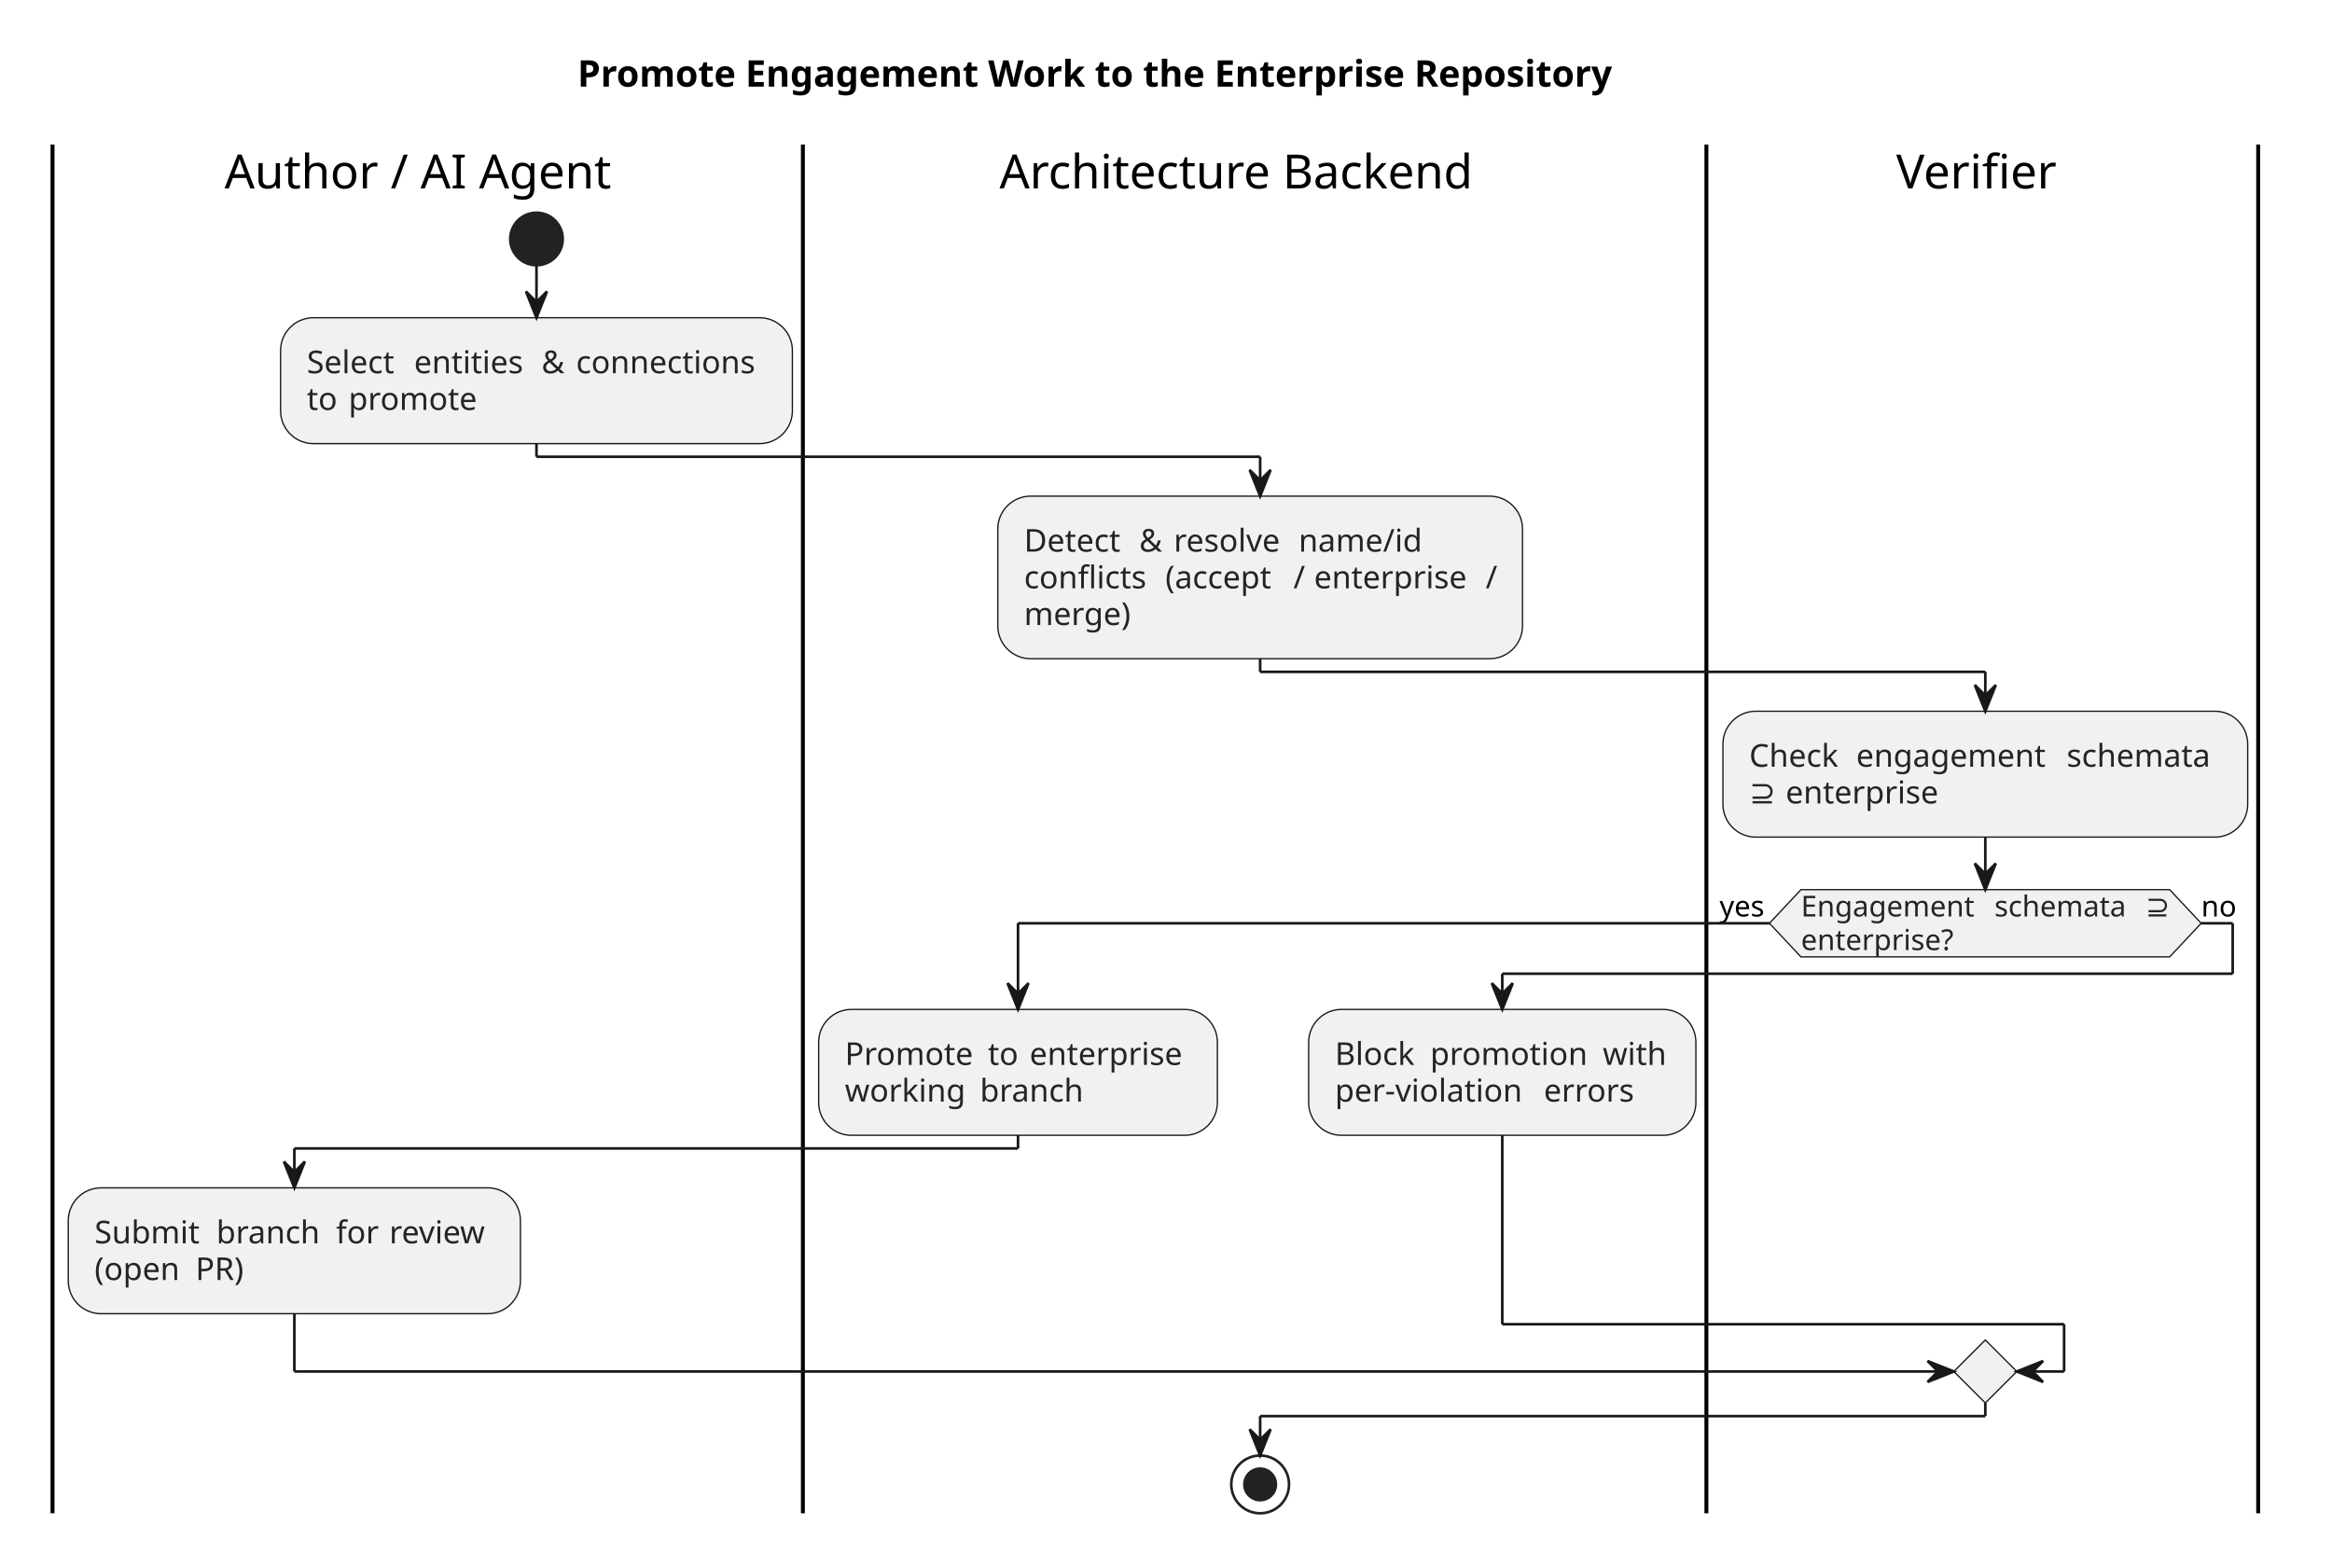
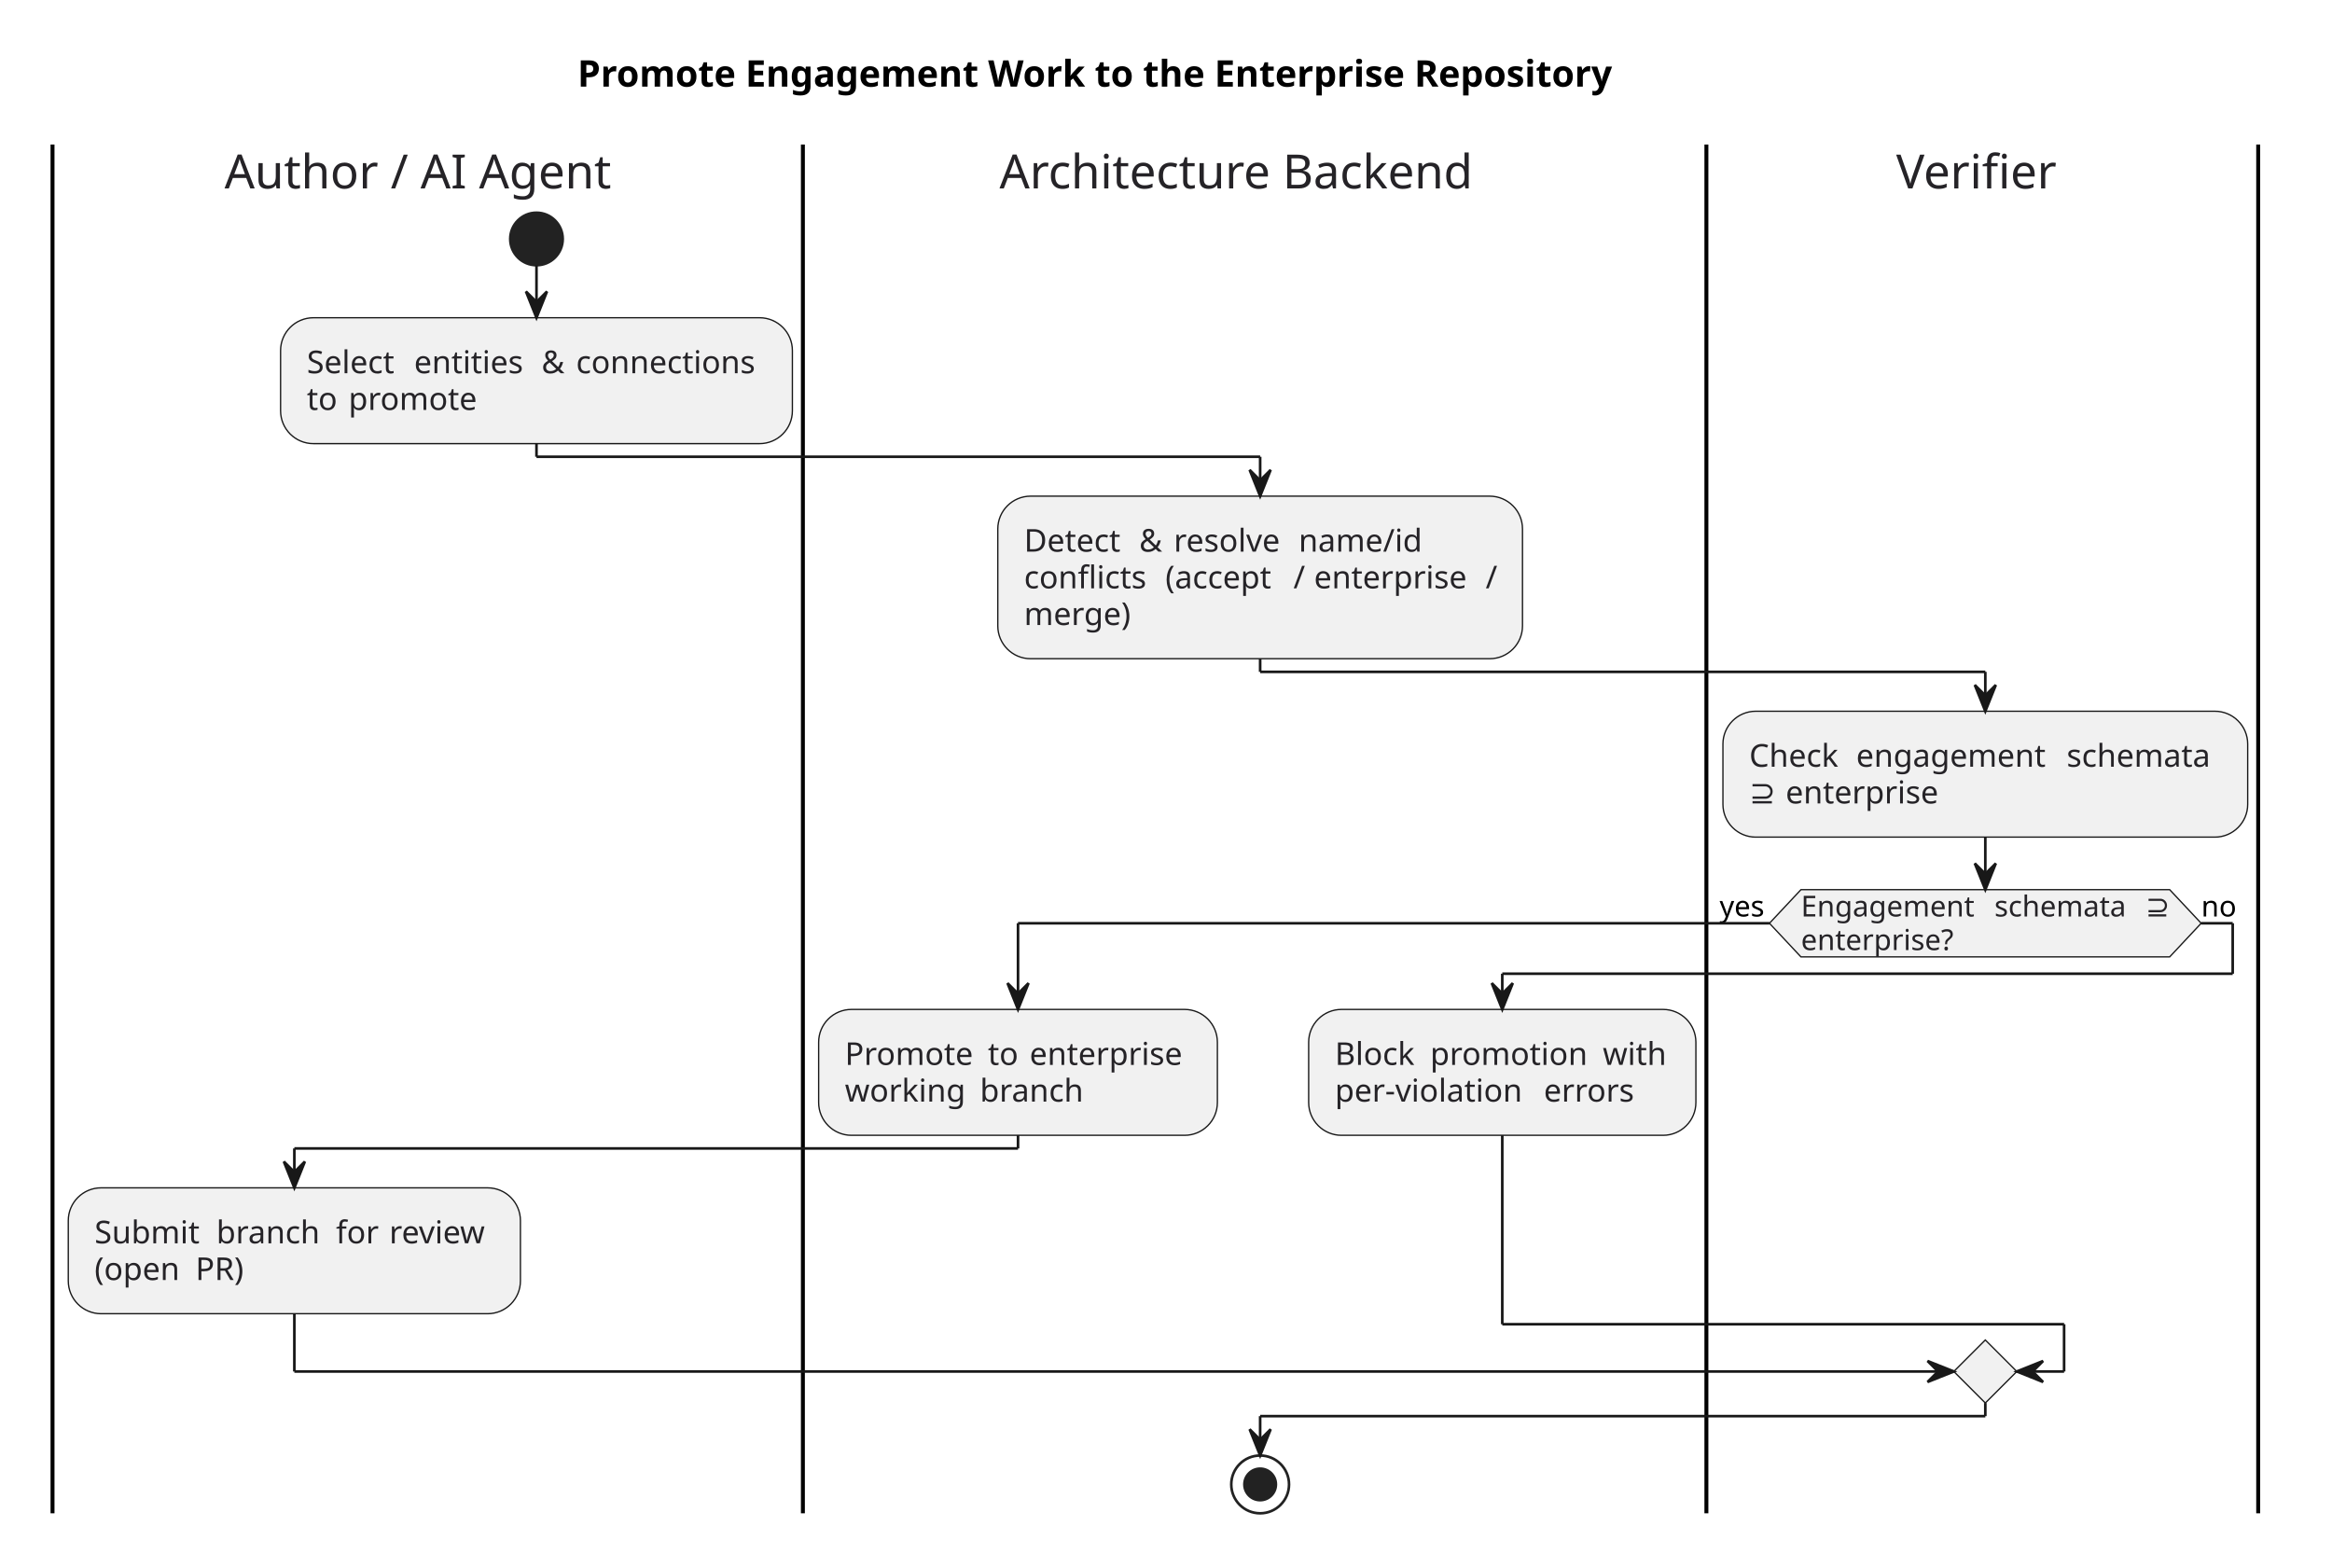
<svg xmlns="http://www.w3.org/2000/svg" xmlns:xlink="http://www.w3.org/1999/xlink" contentStyleType="text/css" data-diagram-type="ACTIVITY" height="597px" preserveAspectRatio="none" style="width:888px;height:597px;background:#FFFFFF;" version="1.1" viewBox="0 0 888 597" width="888px" zoomAndPan="magnify">
  <defs />
  <g>
    <g class="title" data-source-line="5">
      <text fill="#000000" font-family="sans-serif" font-size="14" font-weight="700" lengthAdjust="spacing" textLength="446.981" x="219.889" y="32.995">Promote Engagement Work to the Enterprise Repository</text>
    </g>
    <rect fill="none" height="20.953" style="stroke:none;stroke-width:1;" width="841.759" x="20" y="55.042" />
    <ellipse cx="204.287" cy="90.995" fill="#222222" rx="10" ry="10" style="stroke:#222222;stroke-width:1;" />
    <rect fill="#F1F1F1" height="47.938" rx="12.5" ry="12.5" style="stroke:#181818;stroke-width:0.5;" width="194.891" x="106.842" y="120.995" />
    <a href="arch://a1" target="_top" title="arch://a1" xlink:actuate="onRequest" xlink:href="arch://a1" xlink:show="new" xlink:title="arch://a1" xlink:type="simple">
      <text fill="#252327" font-family="sans-serif" font-size="12" lengthAdjust="spacing" textLength="37.02" x="116.842" y="142.134">Select</text>
    </a>
    <a href="arch://a1" target="_top" title="arch://a1" xlink:actuate="onRequest" xlink:href="arch://a1" xlink:show="new" xlink:title="arch://a1" xlink:type="simple">
      <text fill="#252327" font-family="sans-serif" font-size="12" lengthAdjust="spacing" textLength="3.814" x="153.861" y="142.134"> </text>
    </a>
    <a href="arch://a1" target="_top" title="arch://a1" xlink:actuate="onRequest" xlink:href="arch://a1" xlink:show="new" xlink:title="arch://a1" xlink:type="simple">
      <text fill="#252327" font-family="sans-serif" font-size="12" lengthAdjust="spacing" textLength="44.701" x="157.676" y="142.134">entities</text>
    </a>
    <a href="arch://a1" target="_top" title="arch://a1" xlink:actuate="onRequest" xlink:href="arch://a1" xlink:show="new" xlink:title="arch://a1" xlink:type="simple">
      <text fill="#252327" font-family="sans-serif" font-size="12" lengthAdjust="spacing" textLength="3.814" x="202.377" y="142.134"> </text>
    </a>
    <a href="arch://a1" target="_top" title="arch://a1" xlink:actuate="onRequest" xlink:href="arch://a1" xlink:show="new" xlink:title="arch://a1" xlink:type="simple">
      <text fill="#252327" font-family="sans-serif" font-size="12" lengthAdjust="spacing" textLength="9.357" x="206.191" y="142.134">&amp;</text>
    </a>
    <a href="arch://a1" target="_top" title="arch://a1" xlink:actuate="onRequest" xlink:href="arch://a1" xlink:show="new" xlink:title="arch://a1" xlink:type="simple">
      <text fill="#252327" font-family="sans-serif" font-size="12" lengthAdjust="spacing" textLength="3.814" x="215.549" y="142.134"> </text>
    </a>
    <a href="arch://a1" target="_top" title="arch://a1" xlink:actuate="onRequest" xlink:href="arch://a1" xlink:show="new" xlink:title="arch://a1" xlink:type="simple">
      <text fill="#252327" font-family="sans-serif" font-size="12" lengthAdjust="spacing" textLength="72.369" x="219.363" y="142.134">connections</text>
    </a>
    <a href="arch://a1" target="_top" title="arch://a1" xlink:actuate="onRequest" xlink:href="arch://a1" xlink:show="new" xlink:title="arch://a1" xlink:type="simple">
      <text fill="#252327" font-family="sans-serif" font-size="12" lengthAdjust="spacing" textLength="12.047" x="116.842" y="156.102">to</text>
    </a>
    <a href="arch://a1" target="_top" title="arch://a1" xlink:actuate="onRequest" xlink:href="arch://a1" xlink:show="new" xlink:title="arch://a1" xlink:type="simple">
      <text fill="#252327" font-family="sans-serif" font-size="12" lengthAdjust="spacing" textLength="3.814" x="128.889" y="156.102"> </text>
    </a>
    <a href="arch://a1" target="_top" title="arch://a1" xlink:actuate="onRequest" xlink:href="arch://a1" xlink:show="new" xlink:title="arch://a1" xlink:type="simple">
      <text fill="#252327" font-family="sans-serif" font-size="12" lengthAdjust="spacing" textLength="51.012" x="132.703" y="156.102">promote</text>
    </a>
    <rect fill="#F1F1F1" height="47.938" rx="12.5" ry="12.5" style="stroke:#181818;stroke-width:0.5;" width="172.174" x="26" y="452.323" />
    <a href="arch://a5" target="_top" title="arch://a5" xlink:actuate="onRequest" xlink:href="arch://a5" xlink:show="new" xlink:title="arch://a5" xlink:type="simple">
      <text fill="#252327" font-family="sans-serif" font-size="12" lengthAdjust="spacing" textLength="42.568" x="36" y="473.462">Submit</text>
    </a>
    <a href="arch://a5" target="_top" title="arch://a5" xlink:actuate="onRequest" xlink:href="arch://a5" xlink:show="new" xlink:title="arch://a5" xlink:type="simple">
      <text fill="#252327" font-family="sans-serif" font-size="12" lengthAdjust="spacing" textLength="3.814" x="78.568" y="473.462"> </text>
    </a>
    <a href="arch://a5" target="_top" title="arch://a5" xlink:actuate="onRequest" xlink:href="arch://a5" xlink:show="new" xlink:title="arch://a5" xlink:type="simple">
      <text fill="#252327" font-family="sans-serif" font-size="12" lengthAdjust="spacing" textLength="41.713" x="82.383" y="473.462">branch</text>
    </a>
    <a href="arch://a5" target="_top" title="arch://a5" xlink:actuate="onRequest" xlink:href="arch://a5" xlink:show="new" xlink:title="arch://a5" xlink:type="simple">
      <text fill="#252327" font-family="sans-serif" font-size="12" lengthAdjust="spacing" textLength="3.814" x="124.096" y="473.462"> </text>
    </a>
    <a href="arch://a5" target="_top" title="arch://a5" xlink:actuate="onRequest" xlink:href="arch://a5" xlink:show="new" xlink:title="arch://a5" xlink:type="simple">
      <text fill="#252327" font-family="sans-serif" font-size="12" lengthAdjust="spacing" textLength="16.5" x="127.91" y="473.462">for</text>
    </a>
    <a href="arch://a5" target="_top" title="arch://a5" xlink:actuate="onRequest" xlink:href="arch://a5" xlink:show="new" xlink:title="arch://a5" xlink:type="simple">
      <text fill="#252327" font-family="sans-serif" font-size="12" lengthAdjust="spacing" textLength="3.814" x="144.41" y="473.462"> </text>
    </a>
    <a href="arch://a5" target="_top" title="arch://a5" xlink:actuate="onRequest" xlink:href="arch://a5" xlink:show="new" xlink:title="arch://a5" xlink:type="simple">
      <text fill="#252327" font-family="sans-serif" font-size="12" lengthAdjust="spacing" textLength="39.949" x="148.225" y="473.462">review</text>
    </a>
    <a href="arch://a5" target="_top" title="arch://a5" xlink:actuate="onRequest" xlink:href="arch://a5" xlink:show="new" xlink:title="arch://a5" xlink:type="simple">
      <text fill="#252327" font-family="sans-serif" font-size="12" lengthAdjust="spacing" textLength="34.629" x="36" y="487.431">(open</text>
    </a>
    <a href="arch://a5" target="_top" title="arch://a5" xlink:actuate="onRequest" xlink:href="arch://a5" xlink:show="new" xlink:title="arch://a5" xlink:type="simple">
      <text fill="#252327" font-family="sans-serif" font-size="12" lengthAdjust="spacing" textLength="3.814" x="70.629" y="487.431"> </text>
    </a>
    <a href="arch://a5" target="_top" title="arch://a5" xlink:actuate="onRequest" xlink:href="arch://a5" xlink:show="new" xlink:title="arch://a5" xlink:type="simple">
      <text fill="#252327" font-family="sans-serif" font-size="12" lengthAdjust="spacing" textLength="20.256" x="74.443" y="487.431">PR)</text>
    </a>
    <line style="stroke:#000000;stroke-width:1.5;" x1="20" x2="20" y1="55.042" y2="576.261" />
    <rect fill="#F1F1F1" height="61.906" rx="12.5" ry="12.5" style="stroke:#181818;stroke-width:0.5;" width="199.801" x="379.95" y="188.933" />
    <a href="arch://a2" target="_top" title="arch://a2" xlink:actuate="onRequest" xlink:href="arch://a2" xlink:show="new" xlink:title="arch://a2" xlink:type="simple">
      <text fill="#252327" font-family="sans-serif" font-size="12" lengthAdjust="spacing" textLength="40.014" x="389.95" y="210.071">Detect</text>
    </a>
    <a href="arch://a2" target="_top" title="arch://a2" xlink:actuate="onRequest" xlink:href="arch://a2" xlink:show="new" xlink:title="arch://a2" xlink:type="simple">
      <text fill="#252327" font-family="sans-serif" font-size="12" lengthAdjust="spacing" textLength="3.814" x="429.964" y="210.071"> </text>
    </a>
    <a href="arch://a2" target="_top" title="arch://a2" xlink:actuate="onRequest" xlink:href="arch://a2" xlink:show="new" xlink:title="arch://a2" xlink:type="simple">
      <text fill="#252327" font-family="sans-serif" font-size="12" lengthAdjust="spacing" textLength="9.357" x="433.778" y="210.071">&amp;</text>
    </a>
    <a href="arch://a2" target="_top" title="arch://a2" xlink:actuate="onRequest" xlink:href="arch://a2" xlink:show="new" xlink:title="arch://a2" xlink:type="simple">
      <text fill="#252327" font-family="sans-serif" font-size="12" lengthAdjust="spacing" textLength="3.814" x="443.136" y="210.071"> </text>
    </a>
    <a href="arch://a2" target="_top" title="arch://a2" xlink:actuate="onRequest" xlink:href="arch://a2" xlink:show="new" xlink:title="arch://a2" xlink:type="simple">
      <text fill="#252327" font-family="sans-serif" font-size="12" lengthAdjust="spacing" textLength="43.728" x="446.95" y="210.071">resolve</text>
    </a>
    <a href="arch://a2" target="_top" title="arch://a2" xlink:actuate="onRequest" xlink:href="arch://a2" xlink:show="new" xlink:title="arch://a2" xlink:type="simple">
      <text fill="#252327" font-family="sans-serif" font-size="12" lengthAdjust="spacing" textLength="3.814" x="490.679" y="210.071"> </text>
    </a>
    <a href="arch://a2" target="_top" title="arch://a2" xlink:actuate="onRequest" xlink:href="arch://a2" xlink:show="new" xlink:title="arch://a2" xlink:type="simple">
      <text fill="#252327" font-family="sans-serif" font-size="12" lengthAdjust="spacing" textLength="49.025" x="494.493" y="210.071">name/id</text>
    </a>
    <a href="arch://a2" target="_top" title="arch://a2" xlink:actuate="onRequest" xlink:href="arch://a2" xlink:show="new" xlink:title="arch://a2" xlink:type="simple">
      <text fill="#252327" font-family="sans-serif" font-size="12" lengthAdjust="spacing" textLength="49.992" x="389.95" y="224.04">conflicts</text>
    </a>
    <a href="arch://a2" target="_top" title="arch://a2" xlink:actuate="onRequest" xlink:href="arch://a2" xlink:show="new" xlink:title="arch://a2" xlink:type="simple">
      <text fill="#252327" font-family="sans-serif" font-size="12" lengthAdjust="spacing" textLength="3.814" x="439.942" y="224.04"> </text>
    </a>
    <a href="arch://a2" target="_top" title="arch://a2" xlink:actuate="onRequest" xlink:href="arch://a2" xlink:show="new" xlink:title="arch://a2" xlink:type="simple">
      <text fill="#252327" font-family="sans-serif" font-size="12" lengthAdjust="spacing" textLength="44.935" x="443.757" y="224.04">(accept</text>
    </a>
    <a href="arch://a2" target="_top" title="arch://a2" xlink:actuate="onRequest" xlink:href="arch://a2" xlink:show="new" xlink:title="arch://a2" xlink:type="simple">
      <text fill="#252327" font-family="sans-serif" font-size="12" lengthAdjust="spacing" textLength="3.814" x="488.692" y="224.04"> </text>
    </a>
    <a href="arch://a2" target="_top" title="arch://a2" xlink:actuate="onRequest" xlink:href="arch://a2" xlink:show="new" xlink:title="arch://a2" xlink:type="simple">
      <text fill="#252327" font-family="sans-serif" font-size="12" lengthAdjust="spacing" textLength="4.043" x="492.507" y="224.04">/</text>
    </a>
    <a href="arch://a2" target="_top" title="arch://a2" xlink:actuate="onRequest" xlink:href="arch://a2" xlink:show="new" xlink:title="arch://a2" xlink:type="simple">
      <text fill="#252327" font-family="sans-serif" font-size="12" lengthAdjust="spacing" textLength="3.814" x="496.55" y="224.04"> </text>
    </a>
    <a href="arch://a2" target="_top" title="arch://a2" xlink:actuate="onRequest" xlink:href="arch://a2" xlink:show="new" xlink:title="arch://a2" xlink:type="simple">
      <text fill="#252327" font-family="sans-serif" font-size="12" lengthAdjust="spacing" textLength="61.529" x="500.364" y="224.04">enterprise</text>
    </a>
    <a href="arch://a2" target="_top" title="arch://a2" xlink:actuate="onRequest" xlink:href="arch://a2" xlink:show="new" xlink:title="arch://a2" xlink:type="simple">
      <text fill="#252327" font-family="sans-serif" font-size="12" lengthAdjust="spacing" textLength="3.814" x="561.894" y="224.04"> </text>
    </a>
    <a href="arch://a2" target="_top" title="arch://a2" xlink:actuate="onRequest" xlink:href="arch://a2" xlink:show="new" xlink:title="arch://a2" xlink:type="simple">
      <text fill="#252327" font-family="sans-serif" font-size="12" lengthAdjust="spacing" textLength="4.043" x="565.708" y="224.04">/</text>
    </a>
    <a href="arch://a2" target="_top" title="arch://a2" xlink:actuate="onRequest" xlink:href="arch://a2" xlink:show="new" xlink:title="arch://a2" xlink:type="simple">
      <text fill="#252327" font-family="sans-serif" font-size="12" lengthAdjust="spacing" textLength="43.688" x="389.95" y="238.009">merge)</text>
    </a>
    <rect fill="#F1F1F1" height="47.938" rx="12.5" ry="12.5" style="stroke:#181818;stroke-width:0.5;" width="151.836" x="311.732" y="384.386" />
    <a href="arch://a4" target="_top" title="arch://a4" xlink:actuate="onRequest" xlink:href="arch://a4" xlink:show="new" xlink:title="arch://a4" xlink:type="simple">
      <text fill="#252327" font-family="sans-serif" font-size="12" lengthAdjust="spacing" textLength="50.631" x="321.732" y="405.524">Promote</text>
    </a>
    <a href="arch://a4" target="_top" title="arch://a4" xlink:actuate="onRequest" xlink:href="arch://a4" xlink:show="new" xlink:title="arch://a4" xlink:type="simple">
      <text fill="#252327" font-family="sans-serif" font-size="12" lengthAdjust="spacing" textLength="3.814" x="372.363" y="405.524"> </text>
    </a>
    <a href="arch://a4" target="_top" title="arch://a4" xlink:actuate="onRequest" xlink:href="arch://a4" xlink:show="new" xlink:title="arch://a4" xlink:type="simple">
      <text fill="#252327" font-family="sans-serif" font-size="12" lengthAdjust="spacing" textLength="12.047" x="376.178" y="405.524">to</text>
    </a>
    <a href="arch://a4" target="_top" title="arch://a4" xlink:actuate="onRequest" xlink:href="arch://a4" xlink:show="new" xlink:title="arch://a4" xlink:type="simple">
      <text fill="#252327" font-family="sans-serif" font-size="12" lengthAdjust="spacing" textLength="3.814" x="388.225" y="405.524"> </text>
    </a>
    <a href="arch://a4" target="_top" title="arch://a4" xlink:actuate="onRequest" xlink:href="arch://a4" xlink:show="new" xlink:title="arch://a4" xlink:type="simple">
      <text fill="#252327" font-family="sans-serif" font-size="12" lengthAdjust="spacing" textLength="61.529" x="392.039" y="405.524">enterprise</text>
    </a>
    <a href="arch://a4" target="_top" title="arch://a4" xlink:actuate="onRequest" xlink:href="arch://a4" xlink:show="new" xlink:title="arch://a4" xlink:type="simple">
      <text fill="#252327" font-family="sans-serif" font-size="12" lengthAdjust="spacing" textLength="47.596" x="321.732" y="419.493">working</text>
    </a>
    <a href="arch://a4" target="_top" title="arch://a4" xlink:actuate="onRequest" xlink:href="arch://a4" xlink:show="new" xlink:title="arch://a4" xlink:type="simple">
      <text fill="#252327" font-family="sans-serif" font-size="12" lengthAdjust="spacing" textLength="3.814" x="369.328" y="419.493"> </text>
    </a>
    <a href="arch://a4" target="_top" title="arch://a4" xlink:actuate="onRequest" xlink:href="arch://a4" xlink:show="new" xlink:title="arch://a4" xlink:type="simple">
      <text fill="#252327" font-family="sans-serif" font-size="12" lengthAdjust="spacing" textLength="41.713" x="373.143" y="419.493">branch</text>
    </a>
    <rect fill="#F1F1F1" height="47.938" rx="12.5" ry="12.5" style="stroke:#181818;stroke-width:0.5;" width="147.453" x="498.324" y="384.386" />
    <a href="arch://a6" target="_top" title="arch://a6" xlink:actuate="onRequest" xlink:href="arch://a6" xlink:show="new" xlink:title="arch://a6" xlink:type="simple">
      <text fill="#252327" font-family="sans-serif" font-size="12" lengthAdjust="spacing" textLength="32.455" x="508.324" y="405.524">Block</text>
    </a>
    <a href="arch://a6" target="_top" title="arch://a6" xlink:actuate="onRequest" xlink:href="arch://a6" xlink:show="new" xlink:title="arch://a6" xlink:type="simple">
      <text fill="#252327" font-family="sans-serif" font-size="12" lengthAdjust="spacing" textLength="3.814" x="540.779" y="405.524"> </text>
    </a>
    <a href="arch://a6" target="_top" title="arch://a6" xlink:actuate="onRequest" xlink:href="arch://a6" xlink:show="new" xlink:title="arch://a6" xlink:type="simple">
      <text fill="#252327" font-family="sans-serif" font-size="12" lengthAdjust="spacing" textLength="61.91" x="544.594" y="405.524">promotion</text>
    </a>
    <a href="arch://a6" target="_top" title="arch://a6" xlink:actuate="onRequest" xlink:href="arch://a6" xlink:show="new" xlink:title="arch://a6" xlink:type="simple">
      <text fill="#252327" font-family="sans-serif" font-size="12" lengthAdjust="spacing" textLength="3.814" x="606.504" y="405.524"> </text>
    </a>
    <a href="arch://a6" target="_top" title="arch://a6" xlink:actuate="onRequest" xlink:href="arch://a6" xlink:show="new" xlink:title="arch://a6" xlink:type="simple">
      <text fill="#252327" font-family="sans-serif" font-size="12" lengthAdjust="spacing" textLength="25.459" x="610.318" y="405.524">with</text>
    </a>
    <a href="arch://a6" target="_top" title="arch://a6" xlink:actuate="onRequest" xlink:href="arch://a6" xlink:show="new" xlink:title="arch://a6" xlink:type="simple">
      <text fill="#252327" font-family="sans-serif" font-size="12" lengthAdjust="spacing" textLength="75.715" x="508.324" y="419.493">per-violation</text>
    </a>
    <a href="arch://a6" target="_top" title="arch://a6" xlink:actuate="onRequest" xlink:href="arch://a6" xlink:show="new" xlink:title="arch://a6" xlink:type="simple">
      <text fill="#252327" font-family="sans-serif" font-size="12" lengthAdjust="spacing" textLength="3.814" x="584.039" y="419.493"> </text>
    </a>
    <a href="arch://a6" target="_top" title="arch://a6" xlink:actuate="onRequest" xlink:href="arch://a6" xlink:show="new" xlink:title="arch://a6" xlink:type="simple">
      <text fill="#252327" font-family="sans-serif" font-size="12" lengthAdjust="spacing" textLength="35.777" x="587.854" y="419.493">errors</text>
    </a>
    <ellipse cx="479.851" cy="565.261" fill="none" rx="11" ry="11" style="stroke:#222222;stroke-width:1;" />
    <ellipse cx="479.851" cy="565.261" fill="#222222" rx="6" ry="6" style="stroke:#222222;stroke-width:1;" />
    <line style="stroke:#000000;stroke-width:1.5;" x1="305.732" x2="305.732" y1="55.042" y2="576.261" />
    <rect fill="#F1F1F1" height="47.938" rx="12.5" ry="12.5" style="stroke:#181818;stroke-width:0.5;" width="199.824" x="656.074" y="270.839" />
    <a href="arch://a3" target="_top" title="arch://a3" xlink:actuate="onRequest" xlink:href="arch://a3" xlink:show="new" xlink:title="arch://a3" xlink:type="simple">
      <text fill="#252327" font-family="sans-serif" font-size="12" lengthAdjust="spacing" textLength="36.914" x="666.074" y="291.978">Check</text>
    </a>
    <a href="arch://a3" target="_top" title="arch://a3" xlink:actuate="onRequest" xlink:href="arch://a3" xlink:show="new" xlink:title="arch://a3" xlink:type="simple">
      <text fill="#252327" font-family="sans-serif" font-size="12" lengthAdjust="spacing" textLength="3.814" x="702.988" y="291.978"> </text>
    </a>
    <a href="arch://a3" target="_top" title="arch://a3" xlink:actuate="onRequest" xlink:href="arch://a3" xlink:show="new" xlink:title="arch://a3" xlink:type="simple">
      <text fill="#252327" font-family="sans-serif" font-size="12" lengthAdjust="spacing" textLength="76.342" x="706.802" y="291.978">engagement</text>
    </a>
    <a href="arch://a3" target="_top" title="arch://a3" xlink:actuate="onRequest" xlink:href="arch://a3" xlink:show="new" xlink:title="arch://a3" xlink:type="simple">
      <text fill="#252327" font-family="sans-serif" font-size="12" lengthAdjust="spacing" textLength="3.814" x="783.144" y="291.978"> </text>
    </a>
    <a href="arch://a3" target="_top" title="arch://a3" xlink:actuate="onRequest" xlink:href="arch://a3" xlink:show="new" xlink:title="arch://a3" xlink:type="simple">
      <text fill="#252327" font-family="sans-serif" font-size="12" lengthAdjust="spacing" textLength="58.94" x="786.958" y="291.978">schemata</text>
    </a>
    <a href="arch://a3" target="_top" title="arch://a3" xlink:actuate="onRequest" xlink:href="arch://a3" xlink:show="new" xlink:title="arch://a3" xlink:type="simple">
      <text fill="#252327" font-family="sans-serif" font-size="12" lengthAdjust="spacing" textLength="10.055" x="666.074" y="305.946">⊇</text>
    </a>
    <a href="arch://a3" target="_top" title="arch://a3" xlink:actuate="onRequest" xlink:href="arch://a3" xlink:show="new" xlink:title="arch://a3" xlink:type="simple">
      <text fill="#252327" font-family="sans-serif" font-size="12" lengthAdjust="spacing" textLength="3.814" x="676.128" y="305.946"> </text>
    </a>
    <a href="arch://a3" target="_top" title="arch://a3" xlink:actuate="onRequest" xlink:href="arch://a3" xlink:show="new" xlink:title="arch://a3" xlink:type="simple">
      <text fill="#252327" font-family="sans-serif" font-size="12" lengthAdjust="spacing" textLength="61.529" x="679.943" y="305.946">enterprise</text>
    </a>
    <polygon fill="#F1F1F1" points="685.786,338.776,826.186,338.776,838.186,351.581,826.186,364.386,685.786,364.386,673.786,351.581,685.786,338.776" style="stroke:#181818;stroke-width:0.5;" />
    <a href="arch://d1" target="_top" title="arch://d1" xlink:actuate="onRequest" xlink:href="arch://d1" xlink:show="new" xlink:title="arch://d1" xlink:type="simple">
      <text fill="#252327" font-family="sans-serif" font-size="11" lengthAdjust="spacing" textLength="70.163" x="685.786" y="348.987">Engagement</text>
    </a>
    <a href="arch://d1" target="_top" title="arch://d1" xlink:actuate="onRequest" xlink:href="arch://d1" xlink:show="new" xlink:title="arch://d1" xlink:type="simple">
      <text fill="#252327" font-family="sans-serif" font-size="11" lengthAdjust="spacing" textLength="3.497" x="755.948" y="348.987"> </text>
    </a>
    <a href="arch://d1" target="_top" title="arch://d1" xlink:actuate="onRequest" xlink:href="arch://d1" xlink:show="new" xlink:title="arch://d1" xlink:type="simple">
      <text fill="#252327" font-family="sans-serif" font-size="11" lengthAdjust="spacing" textLength="54.028" x="759.445" y="348.987">schemata</text>
    </a>
    <a href="arch://d1" target="_top" title="arch://d1" xlink:actuate="onRequest" xlink:href="arch://d1" xlink:show="new" xlink:title="arch://d1" xlink:type="simple">
      <text fill="#252327" font-family="sans-serif" font-size="11" lengthAdjust="spacing" textLength="3.497" x="813.473" y="348.987"> </text>
    </a>
    <a href="arch://d1" target="_top" title="arch://d1" xlink:actuate="onRequest" xlink:href="arch://d1" xlink:show="new" xlink:title="arch://d1" xlink:type="simple">
      <text fill="#252327" font-family="sans-serif" font-size="11" lengthAdjust="spacing" textLength="9.217" x="816.969" y="348.987">⊇</text>
    </a>
    <a href="arch://d1" target="_top" title="arch://d1" xlink:actuate="onRequest" xlink:href="arch://d1" xlink:show="new" xlink:title="arch://d1" xlink:type="simple">
      <text fill="#252327" font-family="sans-serif" font-size="11" lengthAdjust="spacing" textLength="62.24" x="685.786" y="361.791">enterprise?</text>
    </a>
    <text fill="#000000" font-family="sans-serif" font-size="11" lengthAdjust="spacing" textLength="19.008" x="654.777" y="348.987">yes</text>
    <text fill="#000000" font-family="sans-serif" font-size="11" lengthAdjust="spacing" textLength="13.702" x="838.186" y="348.987">no</text>
    <polygon fill="#F1F1F1" points="755.986,510.261,767.986,522.261,755.986,534.261,743.986,522.261,755.986,510.261" style="stroke:#181818;stroke-width:0.5;" />
    <line style="stroke:#000000;stroke-width:1.5;" x1="649.777" x2="649.777" y1="55.042" y2="576.261" />
    <line style="stroke:#000000;stroke-width:1.5;" x1="859.898" x2="859.898" y1="55.042" y2="576.261" />
    <line style="stroke:#181818;stroke-width:1;" x1="204.287" x2="204.287" y1="100.995" y2="120.995" />
    <polygon fill="#181818" points="200.287,110.995,204.287,120.995,208.287,110.995,204.287,114.995" style="stroke:#181818;stroke-width:1;" />
    <line style="stroke:#181818;stroke-width:1;" x1="755.986" x2="755.986" y1="318.776" y2="338.776" />
    <polygon fill="#181818" points="751.986,328.776,755.986,338.776,759.986,328.776,755.986,332.776" style="stroke:#181818;stroke-width:1;" />
    <line style="stroke:#181818;stroke-width:1;" x1="204.287" x2="204.287" y1="168.933" y2="173.933" />
    <line style="stroke:#181818;stroke-width:1;" x1="204.287" x2="479.851" y1="173.933" y2="173.933" />
    <line style="stroke:#181818;stroke-width:1;" x1="479.851" x2="479.851" y1="173.933" y2="188.933" />
    <polygon fill="#181818" points="475.851,178.933,479.851,188.933,483.851,178.933,479.851,182.933" style="stroke:#181818;stroke-width:1;" />
    <line style="stroke:#181818;stroke-width:1;" x1="479.851" x2="479.851" y1="250.839" y2="255.839" />
    <line style="stroke:#181818;stroke-width:1;" x1="479.851" x2="755.986" y1="255.839" y2="255.839" />
    <line style="stroke:#181818;stroke-width:1;" x1="755.986" x2="755.986" y1="255.839" y2="270.839" />
    <polygon fill="#181818" points="751.986,260.839,755.986,270.839,759.986,260.839,755.986,264.839" style="stroke:#181818;stroke-width:1;" />
    <line style="stroke:#181818;stroke-width:1;" x1="387.65" x2="387.65" y1="432.323" y2="437.323" />
    <line style="stroke:#181818;stroke-width:1;" x1="387.65" x2="112.087" y1="437.323" y2="437.323" />
    <line style="stroke:#181818;stroke-width:1;" x1="112.087" x2="112.087" y1="437.323" y2="452.323" />
    <polygon fill="#181818" points="108.087,442.323,112.087,452.323,116.087,442.323,112.087,446.323" style="stroke:#181818;stroke-width:1;" />
    <line style="stroke:#181818;stroke-width:1;" x1="673.786" x2="387.65" y1="351.581" y2="351.581" />
    <line style="stroke:#181818;stroke-width:1;" x1="387.65" x2="387.65" y1="351.581" y2="384.386" />
    <polygon fill="#181818" points="383.65,374.386,387.65,384.386,391.65,374.386,387.65,378.386" style="stroke:#181818;stroke-width:1;" />
    <line style="stroke:#181818;stroke-width:1;" x1="838.186" x2="850.186" y1="351.581" y2="351.581" />
    <line style="stroke:#181818;stroke-width:1;" x1="850.186" x2="850.186" y1="351.581" y2="370.788" />
    <line style="stroke:#181818;stroke-width:1;" x1="850.186" x2="572.051" y1="370.788" y2="370.788" />
    <line style="stroke:#181818;stroke-width:1;" x1="572.051" x2="572.051" y1="370.788" y2="384.386" />
    <polygon fill="#181818" points="568.051,374.386,572.051,384.386,576.051,374.386,572.051,378.386" style="stroke:#181818;stroke-width:1;" />
    <line style="stroke:#181818;stroke-width:1;" x1="112.087" x2="112.087" y1="500.261" y2="522.261" />
    <line style="stroke:#181818;stroke-width:1;" x1="112.087" x2="743.986" y1="522.261" y2="522.261" />
    <polygon fill="#181818" points="733.986,518.261,743.986,522.261,733.986,526.261,737.986,522.261" style="stroke:#181818;stroke-width:1;" />
    <line style="stroke:#181818;stroke-width:1;" x1="572.051" x2="572.051" y1="432.323" y2="504.261" />
    <line style="stroke:#181818;stroke-width:1;" x1="572.051" x2="785.986" y1="504.261" y2="504.261" />
    <line style="stroke:#181818;stroke-width:1;" x1="785.986" x2="785.986" y1="504.261" y2="522.261" />
    <line style="stroke:#181818;stroke-width:1;" x1="785.986" x2="767.986" y1="522.261" y2="522.261" />
    <polygon fill="#181818" points="777.986,518.261,767.986,522.261,777.986,526.261,773.986,522.261" style="stroke:#181818;stroke-width:1;" />
    <line style="stroke:#181818;stroke-width:1;" x1="755.986" x2="755.986" y1="534.261" y2="539.261" />
    <line style="stroke:#181818;stroke-width:1;" x1="755.986" x2="479.851" y1="539.261" y2="539.261" />
    <line style="stroke:#181818;stroke-width:1;" x1="479.851" x2="479.851" y1="539.261" y2="554.261" />
    <polygon fill="#181818" points="475.851,544.261,479.851,554.261,483.851,544.261,479.851,548.261" style="stroke:#181818;stroke-width:1;" />
-     <text fill="#000000" font-family="sans-serif" font-size="18" lengthAdjust="spacing" textLength="154.731" x="85.501" y="71.75">Author / AI Agent</text>
-     <text fill="#000000" font-family="sans-serif" font-size="18" lengthAdjust="spacing" textLength="194.317" x="380.596" y="71.75">Architecture Backend</text>
-     <text fill="#000000" font-family="sans-serif" font-size="18" lengthAdjust="spacing" textLength="65.602" x="722.037" y="71.75">Verifier</text>
+     <a href="arch://author" target="_top" title="arch://author" xlink:actuate="onRequest" xlink:href="arch://author" xlink:show="new" xlink:title="arch://author" xlink:type="simple">
+       <text fill="#252327" font-family="sans-serif" font-size="18" lengthAdjust="spacing" textLength="154.731" x="85.501" y="71.75">Author / AI Agent</text>
+     </a>
+     <a href="arch://backend" target="_top" title="arch://backend" xlink:actuate="onRequest" xlink:href="arch://backend" xlink:show="new" xlink:title="arch://backend" xlink:type="simple">
+       <text fill="#252327" font-family="sans-serif" font-size="18" lengthAdjust="spacing" textLength="194.317" x="380.596" y="71.75">Architecture Backend</text>
+     </a>
+     <a href="arch://verifier" target="_top" title="arch://verifier" xlink:actuate="onRequest" xlink:href="arch://verifier" xlink:show="new" xlink:title="arch://verifier" xlink:type="simple">
+       <text fill="#252327" font-family="sans-serif" font-size="18" lengthAdjust="spacing" textLength="65.602" x="722.037" y="71.75">Verifier</text>
+     </a>
  </g>
</svg>
